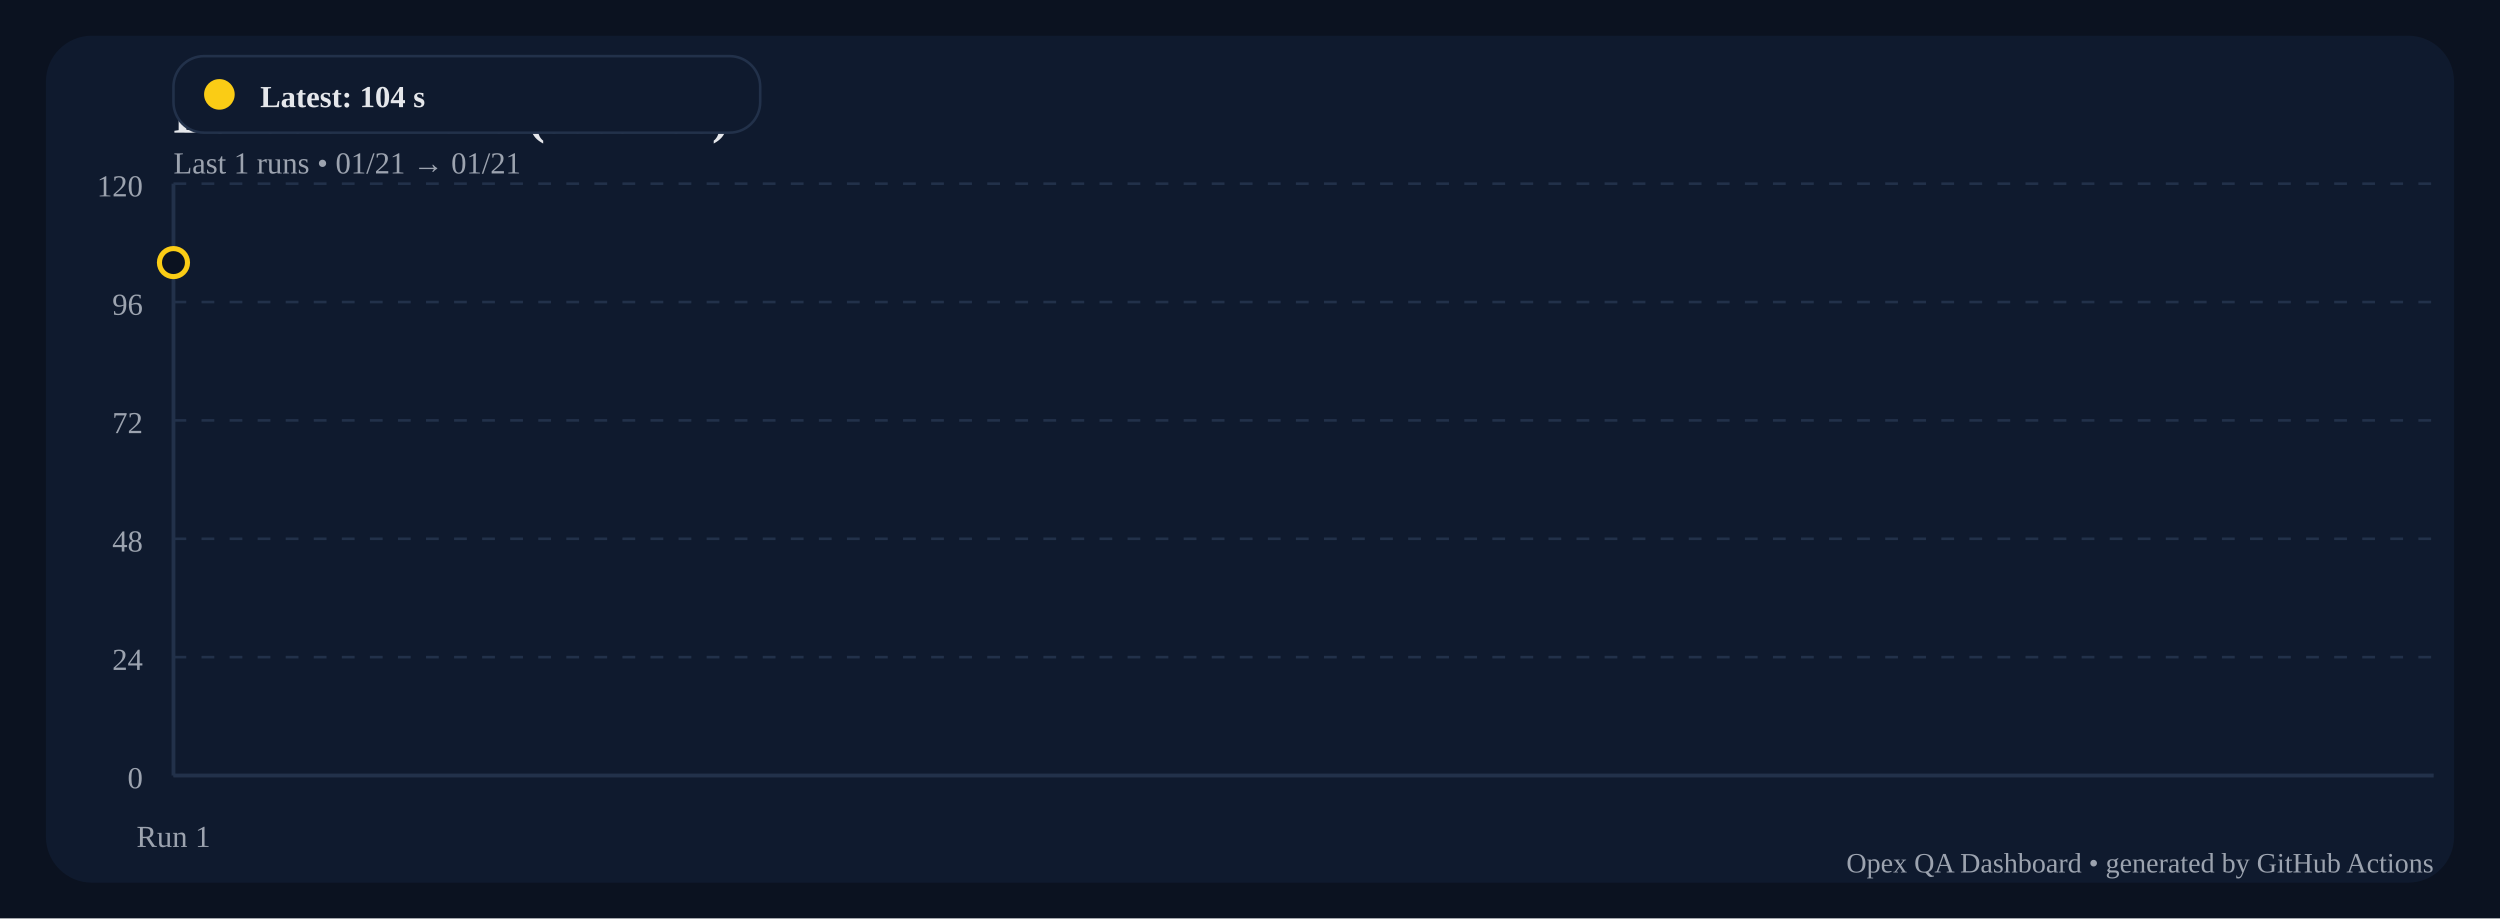
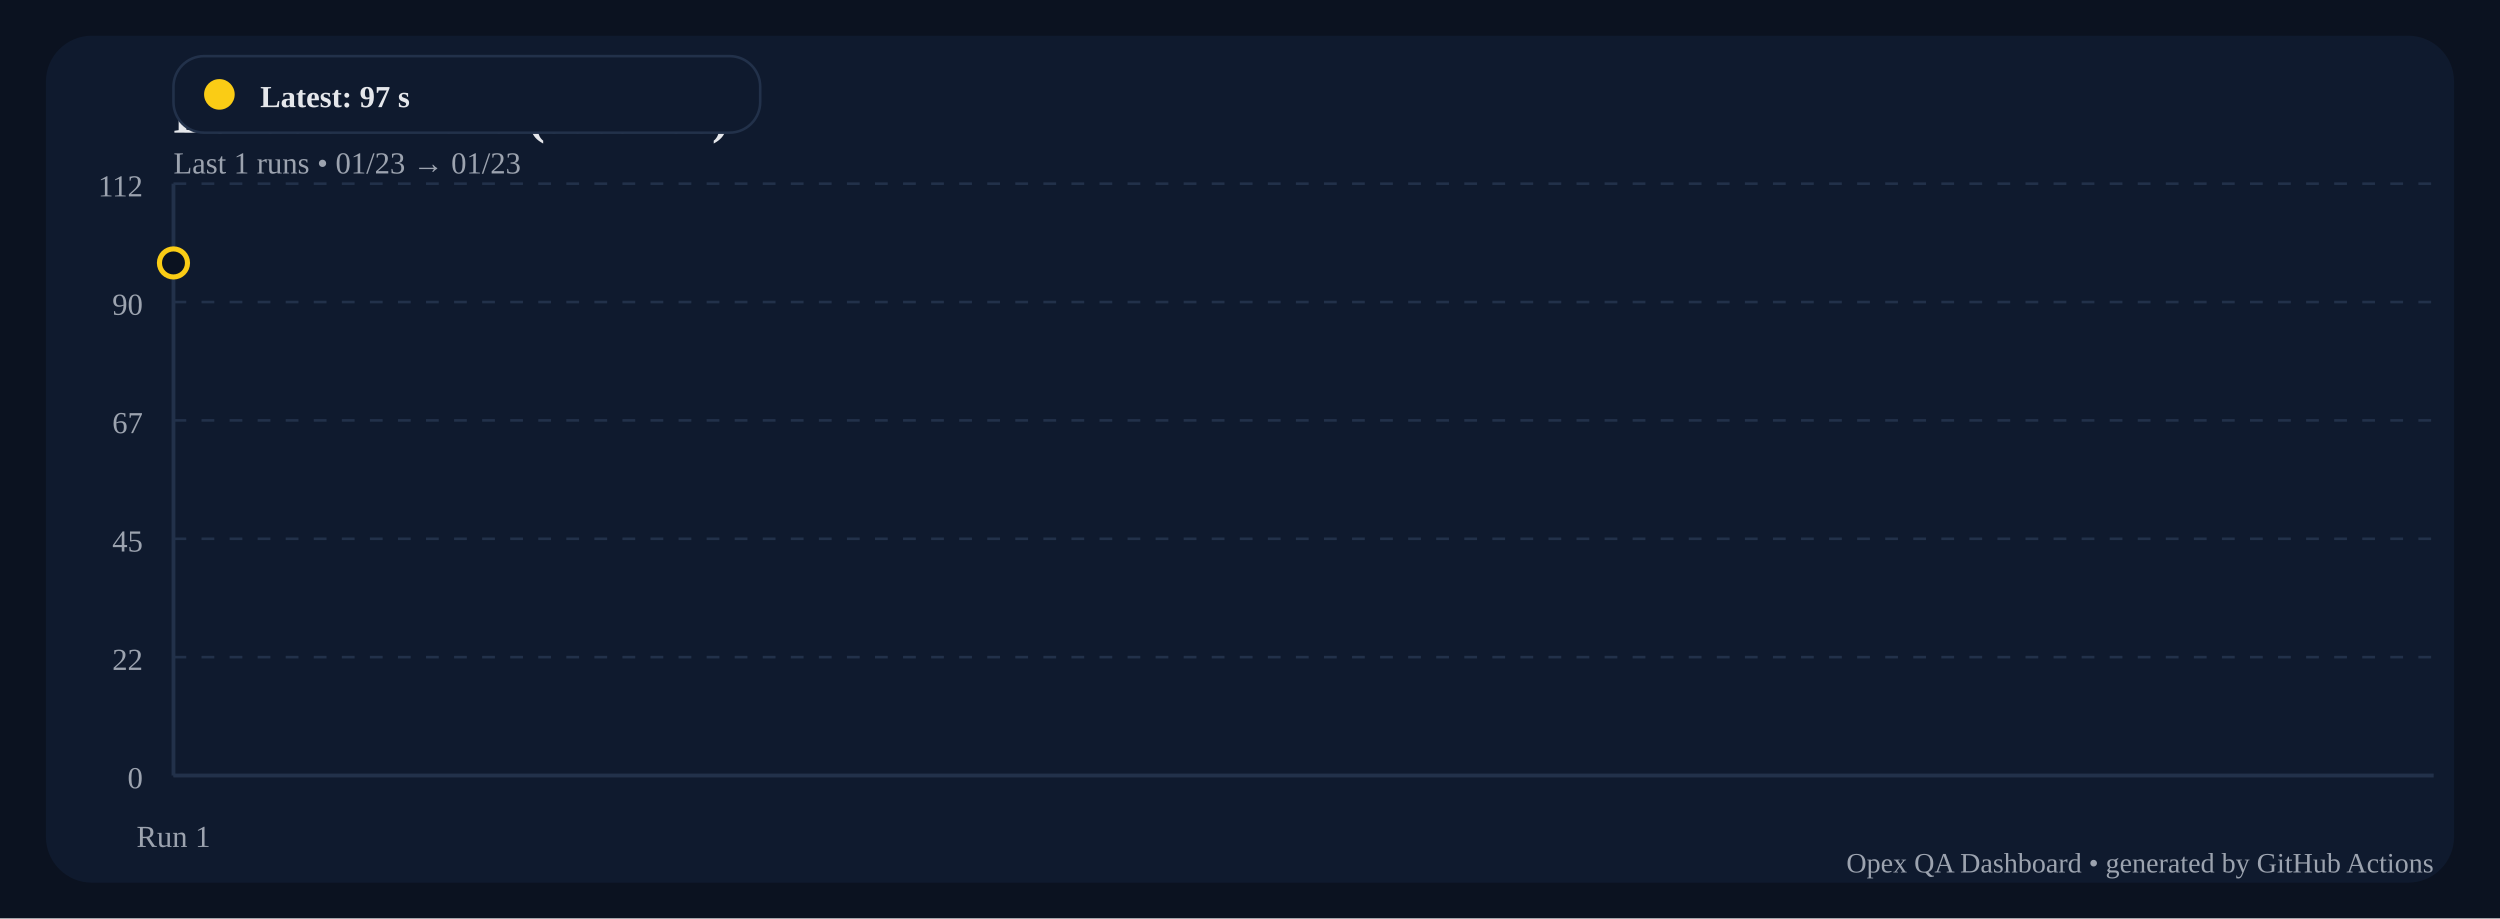
<svg xmlns="http://www.w3.org/2000/svg" width="980" height="360" viewBox="0 0 980 360">
  <defs>
    <linearGradient id="lineGlow_duration.svg" x1="0" y1="0" x2="1" y2="0">
      <stop offset="0" stop-color="#facc15" stop-opacity="0.15" />
      <stop offset="1" stop-color="#facc15" stop-opacity="0.45" />
    </linearGradient>
  </defs>
  <rect x="0" y="0" width="980" height="360" fill="#0b1220" />
  <rect x="18" y="14" width="944" height="332" rx="18" fill="#0f1a2e" />
  <text x="68" y="52" fill="#e5e7eb" font-size="20" font-weight="800">Duration Trend (seconds)</text>
-   <text x="68" y="68" fill="#9ca3af" font-size="12">Last 1 runs • 01/21 → 01/21</text>
+   <text x="68" y="68" fill="#9ca3af" font-size="12">Last 1 runs • 01/23 → 01/23</text>
  <g>
    <rect x="68" y="22" rx="12" ry="12" width="230" height="30" fill="#0f1a2e" stroke="#22314a" />
    <circle cx="86" cy="37" r="6" fill="#facc15" />
    <text x="102" y="42" fill="#e5e7eb" font-size="12" font-weight="700">
-         Latest: 104 s
+         Latest: 97 s
      </text>
  </g>
  <line x1="68" y1="72" x2="954" y2="72" stroke="#22314a" stroke-dasharray="5 6" stroke-width="1" />
  <line x1="68" y1="118.4" x2="954" y2="118.4" stroke="#22314a" stroke-dasharray="5 6" stroke-width="1" />
  <line x1="68" y1="164.8" x2="954" y2="164.8" stroke="#22314a" stroke-dasharray="5 6" stroke-width="1" />
  <line x1="68" y1="211.2" x2="954" y2="211.2" stroke="#22314a" stroke-dasharray="5 6" stroke-width="1" />
  <line x1="68" y1="257.6" x2="954" y2="257.6" stroke="#22314a" stroke-dasharray="5 6" stroke-width="1" />
  <line x1="68" y1="304" x2="954" y2="304" stroke="#22314a" stroke-dasharray="5 6" stroke-width="1" />
  <line x1="68" y1="72" x2="68" y2="304" stroke="#22314a" stroke-width="1.5" />
  <line x1="68" y1="304" x2="954" y2="304" stroke="#22314a" stroke-width="1.5" />
  <text x="56" y="77" text-anchor="end" fill="#9ca3af" font-size="12">
-         120
+         112
      </text>
  <text x="56" y="123.4" text-anchor="end" fill="#9ca3af" font-size="12">
-         96
+         90
      </text>
  <text x="56" y="169.8" text-anchor="end" fill="#9ca3af" font-size="12">
-         72
+         67
      </text>
  <text x="56" y="216.2" text-anchor="end" fill="#9ca3af" font-size="12">
-         48
+         45
      </text>
  <text x="56" y="262.6" text-anchor="end" fill="#9ca3af" font-size="12">
-         24
+         22
      </text>
  <text x="56" y="309" text-anchor="end" fill="#9ca3af" font-size="12">
        0
      </text>
  <text x="68" y="332" text-anchor="middle" fill="#9ca3af" font-size="12">Run 1</text>
-   <path d="M 68 102.933" fill="none" stroke="url(#lineGlow_duration.svg)" stroke-width="10" stroke-linecap="round" opacity="0.65" />
-   <path d="M 68 102.933" fill="none" stroke="#facc15" stroke-width="4" stroke-linecap="round" />
-   <circle cx="68" cy="102.933" r="5.5" fill="#0b1220" stroke="#facc15" stroke-width="2" />
+   <path d="M 68 103.071" fill="none" stroke="url(#lineGlow_duration.svg)" stroke-width="10" stroke-linecap="round" opacity="0.65" />
+   <path d="M 68 103.071" fill="none" stroke="#facc15" stroke-width="4" stroke-linecap="round" />
+   <circle cx="68" cy="103.071" r="5.5" fill="#0b1220" stroke="#facc15" stroke-width="2" />
  <text x="954" y="342" text-anchor="end" fill="#9ca3af" font-size="11">
      Opex QA Dashboard • generated by GitHub Actions
    </text>
</svg>
